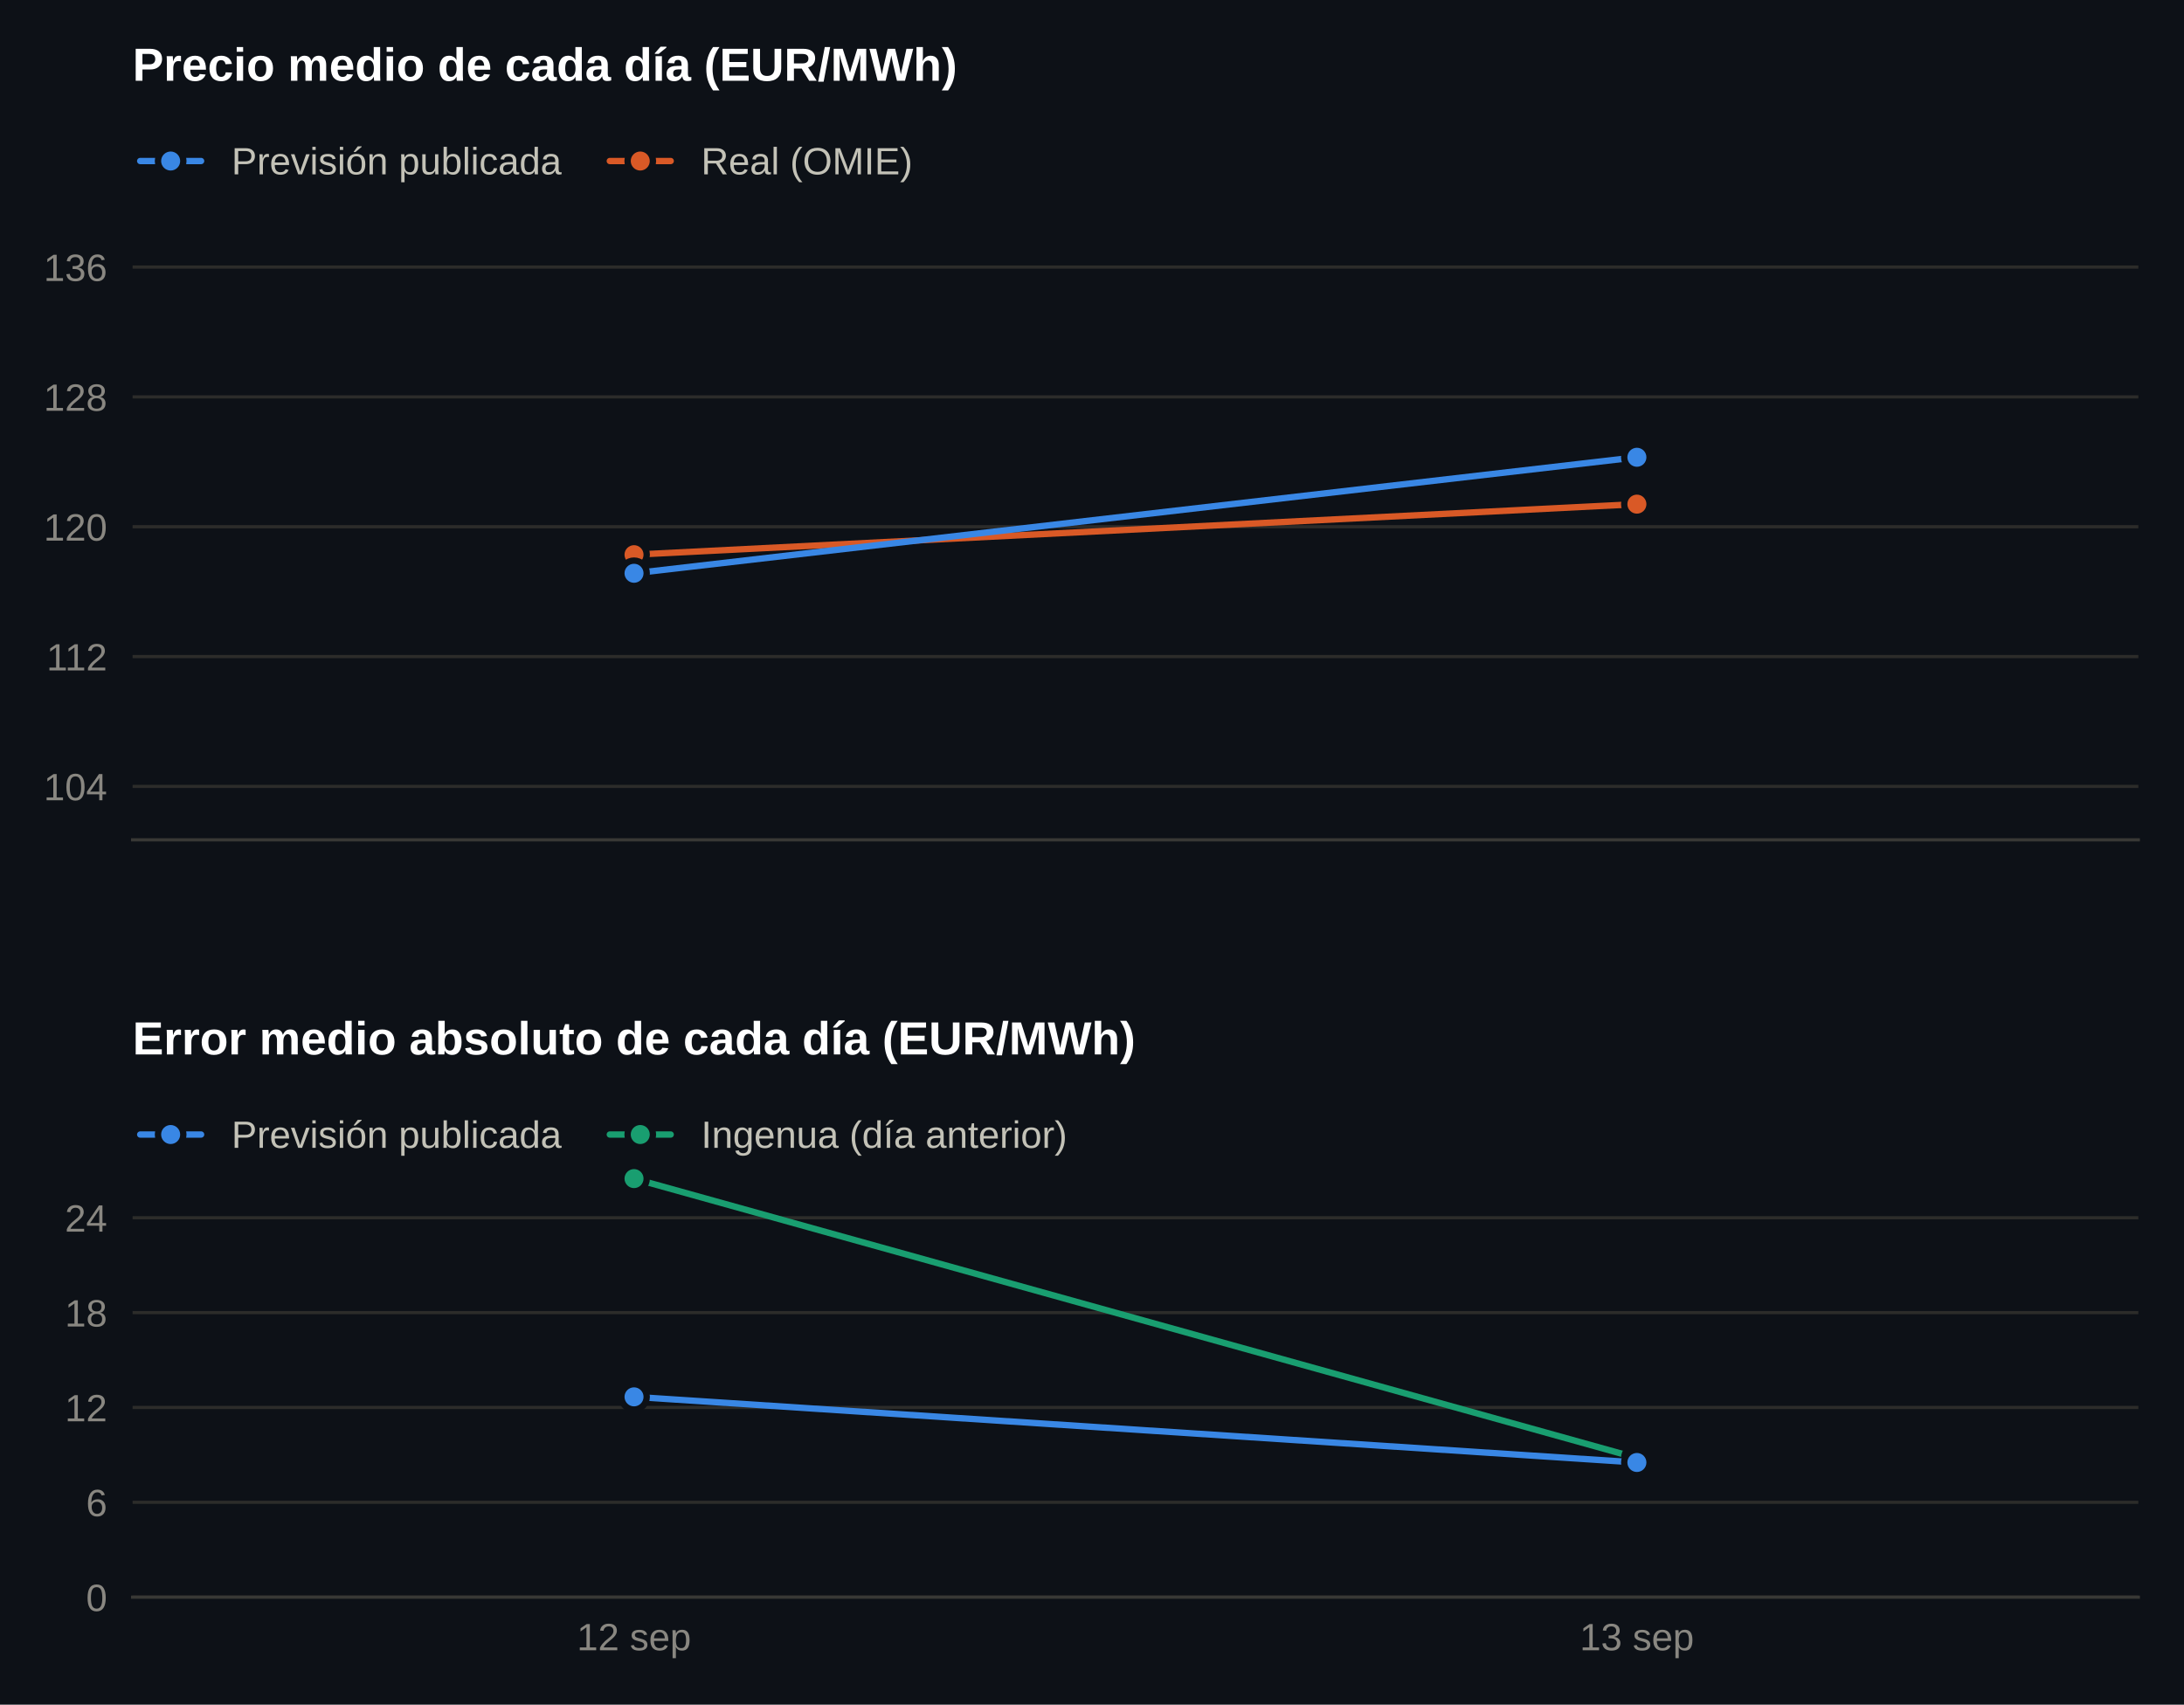
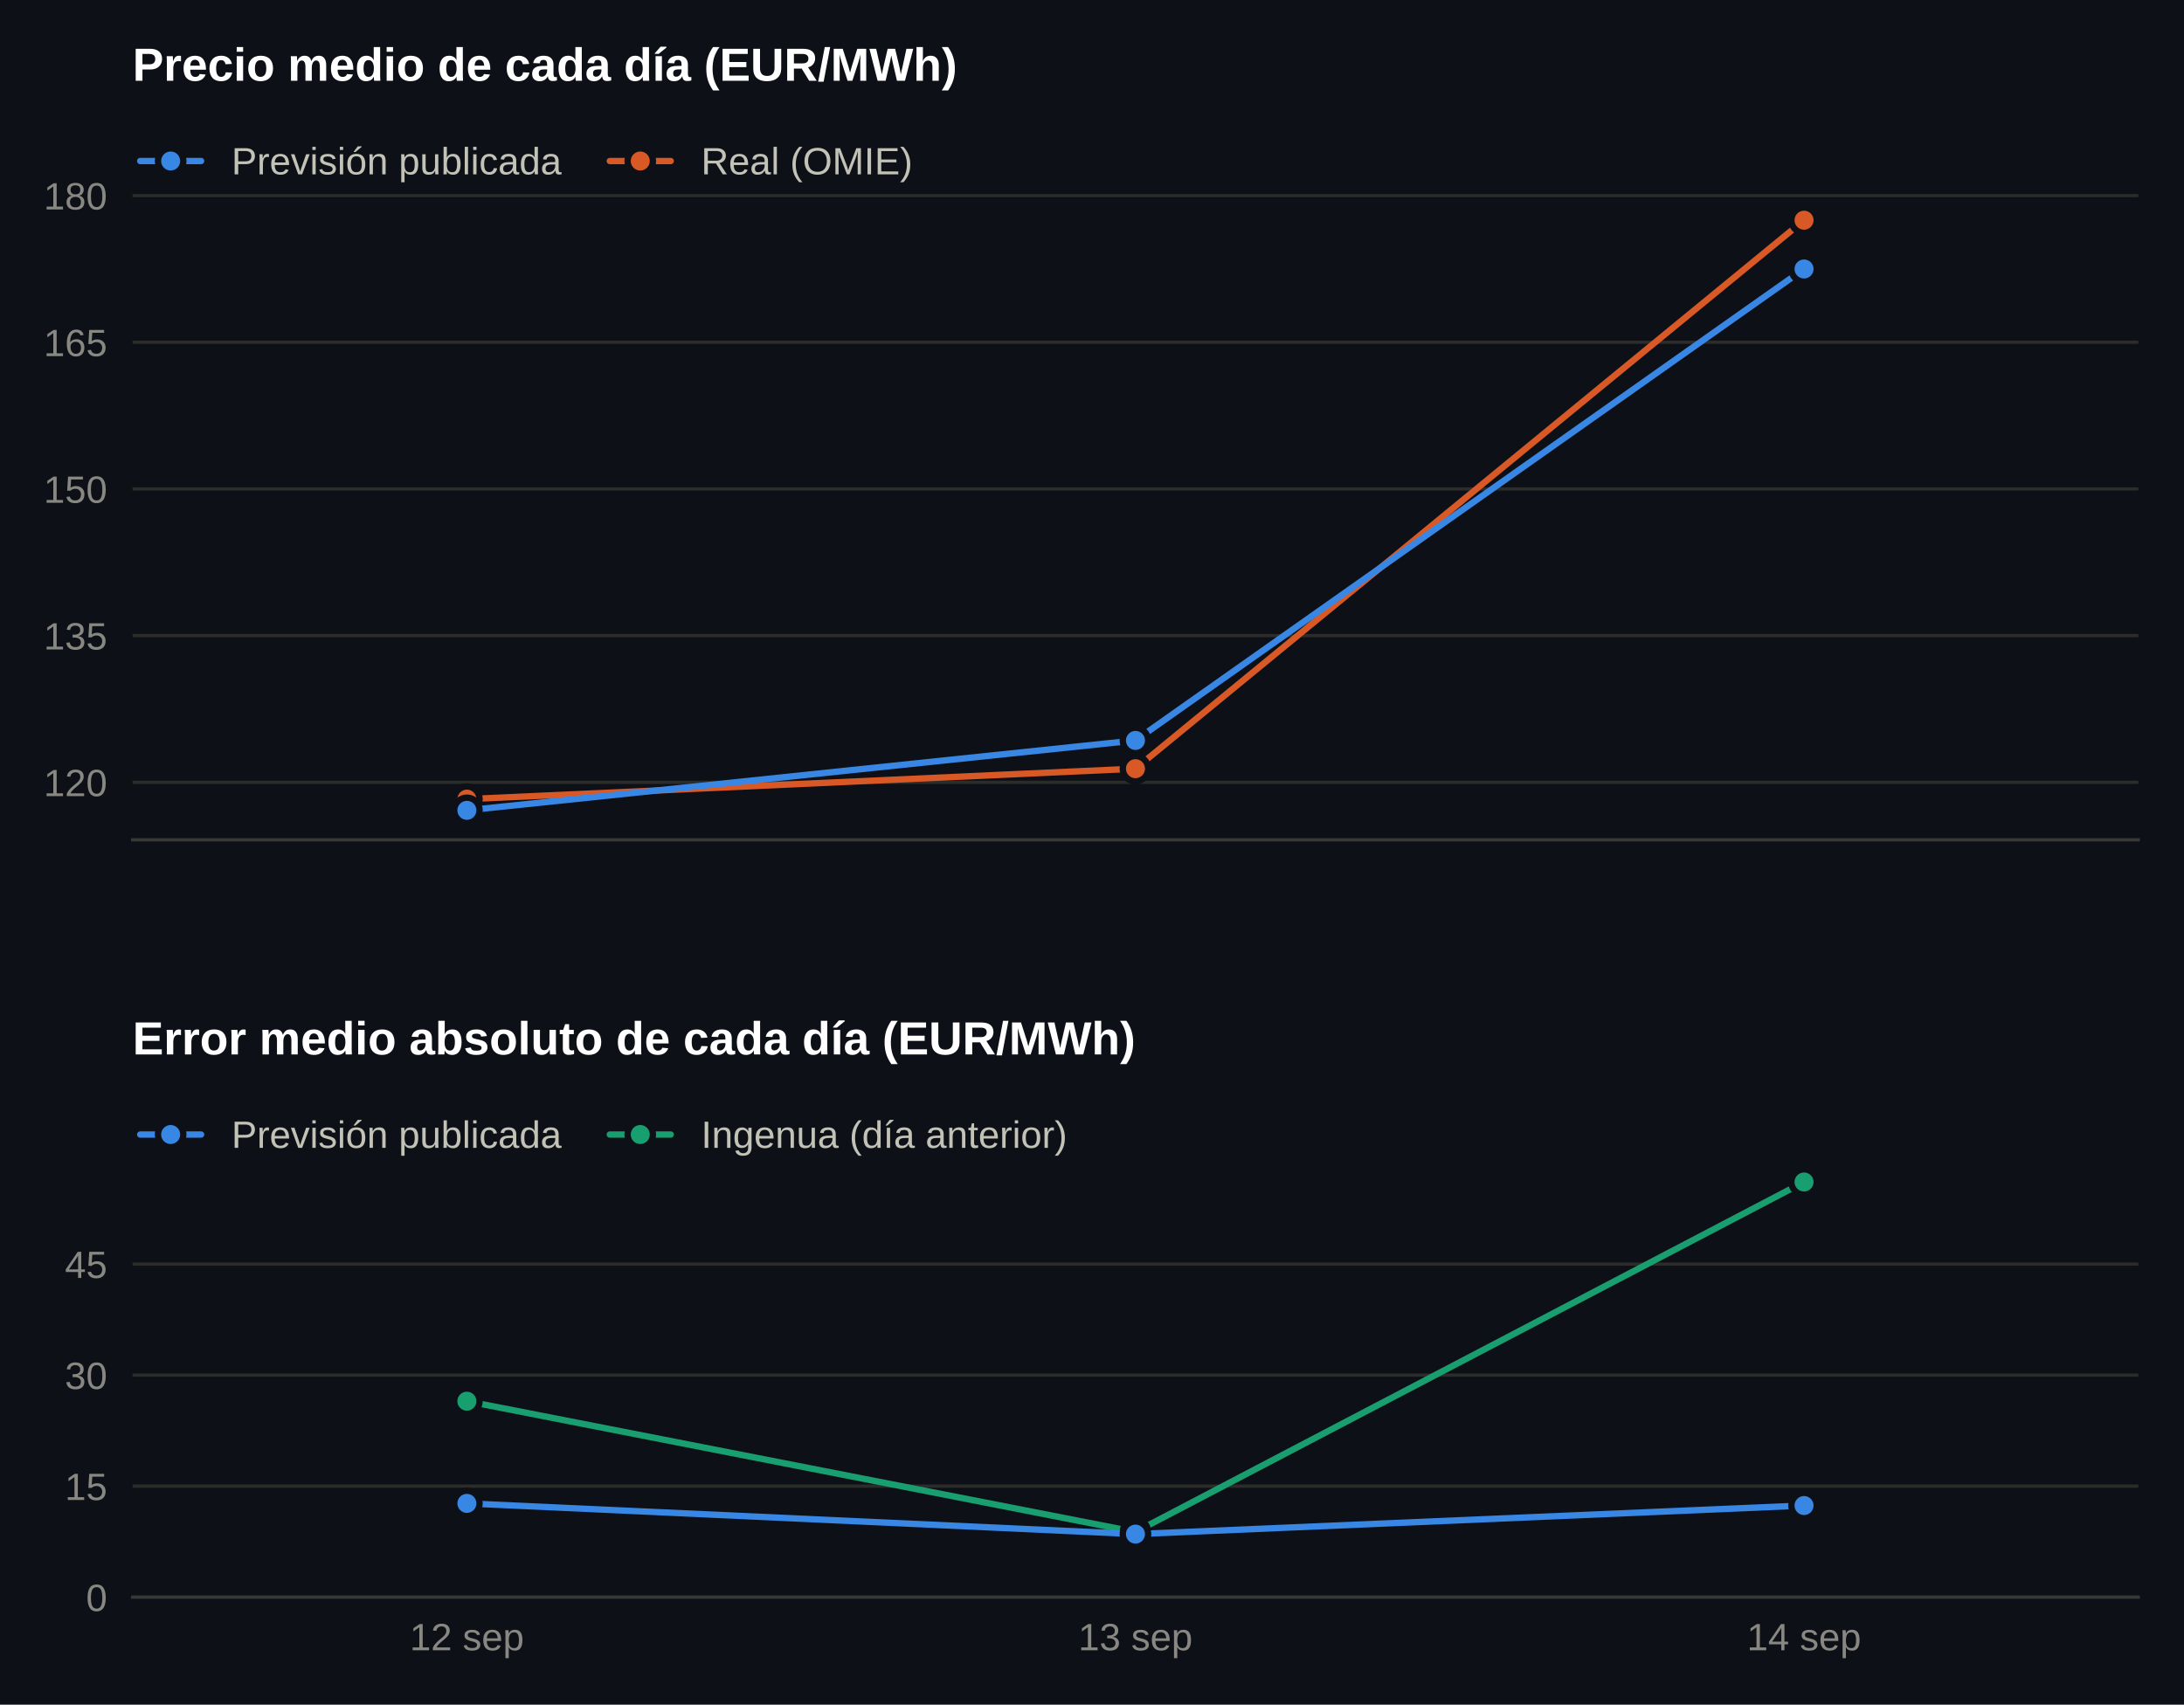
<svg xmlns="http://www.w3.org/2000/svg" xmlns:xlink="http://www.w3.org/1999/xlink" width="516.455pt" height="403.166pt" viewBox="0 0 516.455 403.166" version="1.1">
  <defs>
    <style type="text/css">*{stroke-linejoin: round; stroke-linecap: butt}</style>
  </defs>
  <g id="figure_1">
    <g id="patch_1">
      <path d="M 0 403.166  L 516.455 403.166  L 516.455 0  L 0 0  z " style="fill: #0d1117" />
    </g>
    <g id="axes_1">
      <g id="patch_2">
        <path d="M 31.355 198.629  L 505.655 198.629  L 505.655 45.103  L 31.355 45.103  z " style="fill: #0d1117" />
      </g>
      <g id="matplotlib.axis_1">
        <g id="xtick_1">
          <g id="line2d_1" />
        </g>
        <g id="xtick_2">
          <g id="line2d_2" />
        </g>
+         <g id="xtick_3">
+           <g id="line2d_3" />
+         </g>
      </g>
      <g id="matplotlib.axis_2">
        <g id="ytick_1">
-           <g id="line2d_3">
-             <path d="M 31.355 185.989  L 505.655 185.989  " clip-path="url(#pcca6787718)" style="fill: none; stroke: #2c2c2a; stroke-width: 0.75; stroke-linecap: square" />
-           </g>
-           <g id="line2d_4" />
+           <g id="line2d_4">
+             <path d="M 31.355 185.019  L 505.655 185.019  " clip-path="url(#pcca6787718)" style="fill: none; stroke: #2c2c2a; stroke-width: 0.75; stroke-linecap: square" />
+           </g>
+           <g id="line2d_5" />
          <g id="text_1">
-             <text style="font-size: 9px; font-family: 'Segoe UI', 'Helvetica Neue', 'Arial', 'DejaVu Sans', sans-serif; text-anchor: end; fill: #898781" x="25.355" y="189.265" transform="rotate(-0 25.35469 189.265)">104</text>
+             <text style="font-size: 9px; font-family: 'Segoe UI', 'Helvetica Neue', 'Arial', 'DejaVu Sans', sans-serif; text-anchor: end; fill: #898781" x="25.355" y="188.295" transform="rotate(-0 25.35469 188.2951)">120</text>
          </g>
        </g>
        <g id="ytick_2">
-           <g id="line2d_5">
-             <path d="M 31.355 155.284  L 505.655 155.284  " clip-path="url(#pcca6787718)" style="fill: none; stroke: #2c2c2a; stroke-width: 0.75; stroke-linecap: square" />
-           </g>
-           <g id="line2d_6" />
+           <g id="line2d_6">
+             <path d="M 31.355 150.329  L 505.655 150.329  " clip-path="url(#pcca6787718)" style="fill: none; stroke: #2c2c2a; stroke-width: 0.75; stroke-linecap: square" />
+           </g>
+           <g id="line2d_7" />
          <g id="text_2">
-             <text style="font-size: 9px; font-family: 'Segoe UI', 'Helvetica Neue', 'Arial', 'DejaVu Sans', sans-serif; text-anchor: end; fill: #898781" x="25.355" y="158.56" transform="rotate(-0 25.35469 158.5598)">112</text>
+             <text style="font-size: 9px; font-family: 'Segoe UI', 'Helvetica Neue', 'Arial', 'DejaVu Sans', sans-serif; text-anchor: end; fill: #898781" x="25.355" y="153.605" transform="rotate(-0 25.35469 153.6052)">135</text>
          </g>
        </g>
        <g id="ytick_3">
-           <g id="line2d_7">
-             <path d="M 31.355 124.578  L 505.655 124.578  " clip-path="url(#pcca6787718)" style="fill: none; stroke: #2c2c2a; stroke-width: 0.75; stroke-linecap: square" />
-           </g>
-           <g id="line2d_8" />
+           <g id="line2d_8">
+             <path d="M 31.355 115.639  L 505.655 115.639  " clip-path="url(#pcca6787718)" style="fill: none; stroke: #2c2c2a; stroke-width: 0.75; stroke-linecap: square" />
+           </g>
+           <g id="line2d_9" />
          <g id="text_3">
-             <text style="font-size: 9px; font-family: 'Segoe UI', 'Helvetica Neue', 'Arial', 'DejaVu Sans', sans-serif; text-anchor: end; fill: #898781" x="25.355" y="127.855" transform="rotate(-0 25.35469 127.8546)">120</text>
+             <text style="font-size: 9px; font-family: 'Segoe UI', 'Helvetica Neue', 'Arial', 'DejaVu Sans', sans-serif; text-anchor: end; fill: #898781" x="25.355" y="118.915" transform="rotate(-0 25.35469 118.9154)">150</text>
          </g>
        </g>
        <g id="ytick_4">
-           <g id="line2d_9">
-             <path d="M 31.355 93.873  L 505.655 93.873  " clip-path="url(#pcca6787718)" style="fill: none; stroke: #2c2c2a; stroke-width: 0.75; stroke-linecap: square" />
-           </g>
-           <g id="line2d_10" />
+           <g id="line2d_10">
+             <path d="M 31.355 80.949  L 505.655 80.949  " clip-path="url(#pcca6787718)" style="fill: none; stroke: #2c2c2a; stroke-width: 0.75; stroke-linecap: square" />
+           </g>
+           <g id="line2d_11" />
          <g id="text_4">
-             <text style="font-size: 9px; font-family: 'Segoe UI', 'Helvetica Neue', 'Arial', 'DejaVu Sans', sans-serif; text-anchor: end; fill: #898781" x="25.355" y="97.149" transform="rotate(-0 25.35469 97.14935)">128</text>
+             <text style="font-size: 9px; font-family: 'Segoe UI', 'Helvetica Neue', 'Arial', 'DejaVu Sans', sans-serif; text-anchor: end; fill: #898781" x="25.355" y="84.226" transform="rotate(-0 25.35469 84.22559)">165</text>
          </g>
        </g>
        <g id="ytick_5">
-           <g id="line2d_11">
-             <path d="M 31.355 63.168  L 505.655 63.168  " clip-path="url(#pcca6787718)" style="fill: none; stroke: #2c2c2a; stroke-width: 0.75; stroke-linecap: square" />
-           </g>
-           <g id="line2d_12" />
+           <g id="line2d_12">
+             <path d="M 31.355 46.26  L 505.655 46.26  " clip-path="url(#pcca6787718)" style="fill: none; stroke: #2c2c2a; stroke-width: 0.75; stroke-linecap: square" />
+           </g>
+           <g id="line2d_13" />
          <g id="text_5">
-             <text style="font-size: 9px; font-family: 'Segoe UI', 'Helvetica Neue', 'Arial', 'DejaVu Sans', sans-serif; text-anchor: end; fill: #898781" x="25.355" y="66.444" transform="rotate(-0 25.35469 66.44411)">136</text>
-           </g>
-         </g>
-       </g>
-       <g id="line2d_13">
-         <path d="M 149.93 131.188  L 387.08 119.233  " clip-path="url(#pcca6787718)" style="fill: none; stroke: #d95926; stroke-width: 1.5; stroke-linecap: round" />
+             <text style="font-size: 9px; font-family: 'Segoe UI', 'Helvetica Neue', 'Arial', 'DejaVu Sans', sans-serif; text-anchor: end; fill: #898781" x="25.355" y="49.536" transform="rotate(-0 25.35469 49.53576)">180</text>
+           </g>
+         </g>
+       </g>
+       <g id="line2d_14">
+         <path d="M 110.405 189.002  L 268.505 181.798  L 426.605 52.082  " clip-path="url(#pcca6787718)" style="fill: none; stroke: #d95926; stroke-width: 1.5; stroke-linecap: round" />
        <defs>
          <path id="m7afbdd8af4" d="M 0 3  C 0.796 3 1.559 2.684 2.121 2.121  C 2.684 1.559 3 0.796 3 0  C 3 -0.796 2.684 -1.559 2.121 -2.121  C 1.559 -2.684 0.796 -3 0 -3  C -0.796 -3 -1.559 -2.684 -2.121 -2.121  C -2.684 -1.559 -3 -0.796 -3 0  C -3 0.796 -2.684 1.559 -2.121 2.121  C -1.559 2.684 -0.796 3 0 3  z " style="stroke: #0d1117; stroke-width: 1.5" />
        </defs>
        <g clip-path="url(#pcca6787718)">
-           <use xlink:href="#m7afbdd8af4" x="149.93" y="131.188" style="fill: #d95926; stroke: #0d1117; stroke-width: 1.5" />
-           <use xlink:href="#m7afbdd8af4" x="387.08" y="119.233" style="fill: #d95926; stroke: #0d1117; stroke-width: 1.5" />
+           <use xlink:href="#m7afbdd8af4" x="110.405" y="189.002" style="fill: #d95926; stroke: #0d1117; stroke-width: 1.5" />
+           <use xlink:href="#m7afbdd8af4" x="268.505" y="181.798" style="fill: #d95926; stroke: #0d1117; stroke-width: 1.5" />
+           <use xlink:href="#m7afbdd8af4" x="426.605" y="52.082" style="fill: #d95926; stroke: #0d1117; stroke-width: 1.5" />
        </g>
      </g>
      <g id="patch_3">
        <path d="M 31.355 198.629  L 505.655 198.629  " style="fill: none; stroke: #383835; stroke-width: 0.75; stroke-linejoin: miter; stroke-linecap: square" />
      </g>
-       <g id="line2d_14">
-         <path d="M 149.93 135.585  L 387.08 108.148  " clip-path="url(#pcca6787718)" style="fill: none; stroke: #3987e5; stroke-width: 1.5; stroke-linecap: round" />
+       <g id="line2d_15">
+         <path d="M 110.405 191.651  L 268.505 175.119  L 426.605 63.616  " clip-path="url(#pcca6787718)" style="fill: none; stroke: #3987e5; stroke-width: 1.5; stroke-linecap: round" />
        <defs>
          <path id="m2481d50546" d="M 0 3  C 0.796 3 1.559 2.684 2.121 2.121  C 2.684 1.559 3 0.796 3 0  C 3 -0.796 2.684 -1.559 2.121 -2.121  C 1.559 -2.684 0.796 -3 0 -3  C -0.796 -3 -1.559 -2.684 -2.121 -2.121  C -2.684 -1.559 -3 -0.796 -3 0  C -3 0.796 -2.684 1.559 -2.121 2.121  C -1.559 2.684 -0.796 3 0 3  z " style="stroke: #0d1117; stroke-width: 1.5" />
        </defs>
        <g clip-path="url(#pcca6787718)">
-           <use xlink:href="#m2481d50546" x="149.93" y="135.585" style="fill: #3987e5; stroke: #0d1117; stroke-width: 1.5" />
-           <use xlink:href="#m2481d50546" x="387.08" y="108.148" style="fill: #3987e5; stroke: #0d1117; stroke-width: 1.5" />
+           <use xlink:href="#m2481d50546" x="110.405" y="191.651" style="fill: #3987e5; stroke: #0d1117; stroke-width: 1.5" />
+           <use xlink:href="#m2481d50546" x="268.505" y="175.119" style="fill: #3987e5; stroke: #0d1117; stroke-width: 1.5" />
+           <use xlink:href="#m2481d50546" x="426.605" y="63.616" style="fill: #3987e5; stroke: #0d1117; stroke-width: 1.5" />
        </g>
      </g>
      <g id="text_6">
        <text style="font-weight: 600; font-size: 11px; font-family: 'Segoe UI', 'Helvetica Neue', 'Arial', 'DejaVu Sans', sans-serif; text-anchor: start; fill: #ffffff" x="31.355" y="19.103" transform="rotate(-0 31.35469 19.10328)">Precio medio de cada día (EUR/MWh)</text>
      </g>
      <g id="legend_1">
-         <g id="line2d_15">
+         <g id="line2d_16">
          <path d="M 33.155 38.083  L 40.355 38.083  L 47.555 38.083  " style="fill: none; stroke: #3987e5; stroke-width: 1.5; stroke-linecap: round" />
          <g>
            <use xlink:href="#m2481d50546" x="40.355" y="38.083" style="fill: #3987e5; stroke: #0d1117; stroke-width: 1.5" />
          </g>
        </g>
        <g id="text_7">
          <text style="font-size: 9px; font-family: 'Segoe UI', 'Helvetica Neue', 'Arial', 'DejaVu Sans', sans-serif; text-anchor: start; fill: #c3c2b7" x="54.755" y="41.233" transform="rotate(-0 54.75469 41.23328)">Previsión publicada</text>
        </g>
-         <g id="line2d_16">
+         <g id="line2d_17">
          <path d="M 144.203 38.083  L 151.403 38.083  L 158.603 38.083  " style="fill: none; stroke: #d95926; stroke-width: 1.5; stroke-linecap: round" />
          <g>
            <use xlink:href="#m7afbdd8af4" x="151.403" y="38.083" style="fill: #d95926; stroke: #0d1117; stroke-width: 1.5" />
          </g>
        </g>
        <g id="text_8">
          <text style="font-size: 9px; font-family: 'Segoe UI', 'Helvetica Neue', 'Arial', 'DejaVu Sans', sans-serif; text-anchor: start; fill: #c3c2b7" x="165.803" y="41.233" transform="rotate(-0 165.8034 41.23328)">Real (OMIE)</text>
        </g>
      </g>
    </g>
    <g id="axes_2">
      <g id="patch_4">
        <path d="M 31.355 377.743  L 505.655 377.743  L 505.655 275.393  L 31.355 275.393  z " style="fill: #0d1117" />
      </g>
      <g id="matplotlib.axis_3">
-         <g id="xtick_3">
-           <g id="line2d_17" />
-           <g id="text_9">
-             <text style="font-size: 9px; font-family: 'Segoe UI', 'Helvetica Neue', 'Arial', 'DejaVu Sans', sans-serif; text-anchor: middle; fill: #898781" x="149.93" y="390.296" transform="rotate(-0 149.9297 390.2955)">12 sep</text>
-           </g>
-         </g>
        <g id="xtick_4">
          <g id="line2d_18" />
+           <g id="text_9">
+             <text style="font-size: 9px; font-family: 'Segoe UI', 'Helvetica Neue', 'Arial', 'DejaVu Sans', sans-serif; text-anchor: middle; fill: #898781" x="110.405" y="390.296" transform="rotate(-0 110.4047 390.2955)">12 sep</text>
+           </g>
+         </g>
+         <g id="xtick_5">
+           <g id="line2d_19" />
          <g id="text_10">
-             <text style="font-size: 9px; font-family: 'Segoe UI', 'Helvetica Neue', 'Arial', 'DejaVu Sans', sans-serif; text-anchor: middle; fill: #898781" x="387.08" y="390.296" transform="rotate(-0 387.0797 390.2955)">13 sep</text>
+             <text style="font-size: 9px; font-family: 'Segoe UI', 'Helvetica Neue', 'Arial', 'DejaVu Sans', sans-serif; text-anchor: middle; fill: #898781" x="268.505" y="390.296" transform="rotate(-0 268.5047 390.2955)">13 sep</text>
+           </g>
+         </g>
+         <g id="xtick_6">
+           <g id="line2d_20" />
+           <g id="text_11">
+             <text style="font-size: 9px; font-family: 'Segoe UI', 'Helvetica Neue', 'Arial', 'DejaVu Sans', sans-serif; text-anchor: middle; fill: #898781" x="426.605" y="390.296" transform="rotate(-0 426.6047 390.2955)">14 sep</text>
          </g>
        </g>
      </g>
      <g id="matplotlib.axis_4">
        <g id="ytick_6">
-           <g id="line2d_19">
+           <g id="line2d_21">
            <path d="M 31.355 377.743  L 505.655 377.743  " clip-path="url(#pa7844a86a4)" style="fill: none; stroke: #2c2c2a; stroke-width: 0.75; stroke-linecap: square" />
-           </g>
-           <g id="line2d_20" />
-           <g id="text_11">
-             <text style="font-size: 9px; font-family: 'Segoe UI', 'Helvetica Neue', 'Arial', 'DejaVu Sans', sans-serif; text-anchor: end; fill: #898781" x="25.355" y="381.019" transform="rotate(-0 25.35469 381.0194)">0</text>
-           </g>
-         </g>
-         <g id="ytick_7">
-           <g id="line2d_21">
-             <path d="M 31.355 355.31  L 505.655 355.31  " clip-path="url(#pa7844a86a4)" style="fill: none; stroke: #2c2c2a; stroke-width: 0.75; stroke-linecap: square" />
          </g>
          <g id="line2d_22" />
          <g id="text_12">
-             <text style="font-size: 9px; font-family: 'Segoe UI', 'Helvetica Neue', 'Arial', 'DejaVu Sans', sans-serif; text-anchor: end; fill: #898781" x="25.355" y="358.586" transform="rotate(-0 25.35469 358.5863)">6</text>
-           </g>
-         </g>
-         <g id="ytick_8">
+             <text style="font-size: 9px; font-family: 'Segoe UI', 'Helvetica Neue', 'Arial', 'DejaVu Sans', sans-serif; text-anchor: end; fill: #898781" x="25.355" y="381.019" transform="rotate(-0 25.35469 381.0194)">0</text>
+           </g>
+         </g>
+         <g id="ytick_7">
          <g id="line2d_23">
-             <path d="M 31.355 332.877  L 505.655 332.877  " clip-path="url(#pa7844a86a4)" style="fill: none; stroke: #2c2c2a; stroke-width: 0.75; stroke-linecap: square" />
+             <path d="M 31.355 351.485  L 505.655 351.485  " clip-path="url(#pa7844a86a4)" style="fill: none; stroke: #2c2c2a; stroke-width: 0.75; stroke-linecap: square" />
          </g>
          <g id="line2d_24" />
          <g id="text_13">
-             <text style="font-size: 9px; font-family: 'Segoe UI', 'Helvetica Neue', 'Arial', 'DejaVu Sans', sans-serif; text-anchor: end; fill: #898781" x="25.355" y="336.153" transform="rotate(-0 25.35469 336.1532)">12</text>
-           </g>
-         </g>
-         <g id="ytick_9">
+             <text style="font-size: 9px; font-family: 'Segoe UI', 'Helvetica Neue', 'Arial', 'DejaVu Sans', sans-serif; text-anchor: end; fill: #898781" x="25.355" y="354.761" transform="rotate(-0 25.35469 354.7614)">15</text>
+           </g>
+         </g>
+         <g id="ytick_8">
          <g id="line2d_25">
-             <path d="M 31.355 310.444  L 505.655 310.444  " clip-path="url(#pa7844a86a4)" style="fill: none; stroke: #2c2c2a; stroke-width: 0.75; stroke-linecap: square" />
+             <path d="M 31.355 325.227  L 505.655 325.227  " clip-path="url(#pa7844a86a4)" style="fill: none; stroke: #2c2c2a; stroke-width: 0.75; stroke-linecap: square" />
          </g>
          <g id="line2d_26" />
          <g id="text_14">
-             <text style="font-size: 9px; font-family: 'Segoe UI', 'Helvetica Neue', 'Arial', 'DejaVu Sans', sans-serif; text-anchor: end; fill: #898781" x="25.355" y="313.72" transform="rotate(-0 25.35469 313.7202)">18</text>
-           </g>
-         </g>
-         <g id="ytick_10">
+             <text style="font-size: 9px; font-family: 'Segoe UI', 'Helvetica Neue', 'Arial', 'DejaVu Sans', sans-serif; text-anchor: end; fill: #898781" x="25.355" y="328.503" transform="rotate(-0 25.35469 328.5034)">30</text>
+           </g>
+         </g>
+         <g id="ytick_9">
          <g id="line2d_27">
-             <path d="M 31.355 288.011  L 505.655 288.011  " clip-path="url(#pa7844a86a4)" style="fill: none; stroke: #2c2c2a; stroke-width: 0.75; stroke-linecap: square" />
+             <path d="M 31.355 298.969  L 505.655 298.969  " clip-path="url(#pa7844a86a4)" style="fill: none; stroke: #2c2c2a; stroke-width: 0.75; stroke-linecap: square" />
          </g>
          <g id="line2d_28" />
          <g id="text_15">
-             <text style="font-size: 9px; font-family: 'Segoe UI', 'Helvetica Neue', 'Arial', 'DejaVu Sans', sans-serif; text-anchor: end; fill: #898781" x="25.355" y="291.287" transform="rotate(-0 25.35469 291.2871)">24</text>
+             <text style="font-size: 9px; font-family: 'Segoe UI', 'Helvetica Neue', 'Arial', 'DejaVu Sans', sans-serif; text-anchor: end; fill: #898781" x="25.355" y="302.245" transform="rotate(-0 25.35469 302.2454)">45</text>
          </g>
        </g>
      </g>
      <g id="line2d_29">
-         <path d="M 149.93 278.75  L 387.08 344.816  " clip-path="url(#pa7844a86a4)" style="fill: none; stroke: #199e70; stroke-width: 1.5; stroke-linecap: round" />
+         <path d="M 110.405 331.394  L 268.505 362.327  L 426.605 279.556  " clip-path="url(#pa7844a86a4)" style="fill: none; stroke: #199e70; stroke-width: 1.5; stroke-linecap: round" />
        <defs>
          <path id="m3a2acce67b" d="M 0 3  C 0.796 3 1.559 2.684 2.121 2.121  C 2.684 1.559 3 0.796 3 0  C 3 -0.796 2.684 -1.559 2.121 -2.121  C 1.559 -2.684 0.796 -3 0 -3  C -0.796 -3 -1.559 -2.684 -2.121 -2.121  C -2.684 -1.559 -3 -0.796 -3 0  C -3 0.796 -2.684 1.559 -2.121 2.121  C -1.559 2.684 -0.796 3 0 3  z " style="stroke: #0d1117; stroke-width: 1.5" />
        </defs>
        <g clip-path="url(#pa7844a86a4)">
-           <use xlink:href="#m3a2acce67b" x="149.93" y="278.75" style="fill: #199e70; stroke: #0d1117; stroke-width: 1.5" />
-           <use xlink:href="#m3a2acce67b" x="387.08" y="344.816" style="fill: #199e70; stroke: #0d1117; stroke-width: 1.5" />
+           <use xlink:href="#m3a2acce67b" x="110.405" y="331.394" style="fill: #199e70; stroke: #0d1117; stroke-width: 1.5" />
+           <use xlink:href="#m3a2acce67b" x="268.505" y="362.327" style="fill: #199e70; stroke: #0d1117; stroke-width: 1.5" />
+           <use xlink:href="#m3a2acce67b" x="426.605" y="279.556" style="fill: #199e70; stroke: #0d1117; stroke-width: 1.5" />
        </g>
      </g>
      <g id="patch_5">
        <path d="M 31.355 377.743  L 505.655 377.743  " style="fill: none; stroke: #383835; stroke-width: 0.75; stroke-linejoin: miter; stroke-linecap: square" />
      </g>
      <g id="line2d_30">
-         <path d="M 149.93 330.367  L 387.08 345.889  " clip-path="url(#pa7844a86a4)" style="fill: none; stroke: #3987e5; stroke-width: 1.5; stroke-linecap: round" />
+         <path d="M 110.405 355.562  L 268.505 362.829  L 426.605 356.072  " clip-path="url(#pa7844a86a4)" style="fill: none; stroke: #3987e5; stroke-width: 1.5; stroke-linecap: round" />
        <g clip-path="url(#pa7844a86a4)">
-           <use xlink:href="#m2481d50546" x="149.93" y="330.367" style="fill: #3987e5; stroke: #0d1117; stroke-width: 1.5" />
-           <use xlink:href="#m2481d50546" x="387.08" y="345.889" style="fill: #3987e5; stroke: #0d1117; stroke-width: 1.5" />
+           <use xlink:href="#m2481d50546" x="110.405" y="355.562" style="fill: #3987e5; stroke: #0d1117; stroke-width: 1.5" />
+           <use xlink:href="#m2481d50546" x="268.505" y="362.829" style="fill: #3987e5; stroke: #0d1117; stroke-width: 1.5" />
+           <use xlink:href="#m2481d50546" x="426.605" y="356.072" style="fill: #3987e5; stroke: #0d1117; stroke-width: 1.5" />
        </g>
      </g>
      <g id="text_16">
        <text style="font-weight: 600; font-size: 11px; font-family: 'Segoe UI', 'Helvetica Neue', 'Arial', 'DejaVu Sans', sans-serif; text-anchor: start; fill: #ffffff" x="31.355" y="249.393" transform="rotate(-0 31.35469 249.3925)">Error medio absoluto de cada día (EUR/MWh)</text>
      </g>
      <g id="legend_2">
        <g id="line2d_31">
          <path d="M 33.155 268.325  L 40.355 268.325  L 47.555 268.325  " style="fill: none; stroke: #3987e5; stroke-width: 1.5; stroke-linecap: round" />
          <g>
            <use xlink:href="#m2481d50546" x="40.355" y="268.325" style="fill: #3987e5; stroke: #0d1117; stroke-width: 1.5" />
          </g>
        </g>
        <g id="text_17">
          <text style="font-size: 9px; font-family: 'Segoe UI', 'Helvetica Neue', 'Arial', 'DejaVu Sans', sans-serif; text-anchor: start; fill: #c3c2b7" x="54.755" y="271.475" transform="rotate(-0 54.75469 271.4747)">Previsión publicada</text>
        </g>
        <g id="line2d_32">
          <path d="M 144.203 268.325  L 151.403 268.325  L 158.603 268.325  " style="fill: none; stroke: #199e70; stroke-width: 1.5; stroke-linecap: round" />
          <g>
            <use xlink:href="#m3a2acce67b" x="151.403" y="268.325" style="fill: #199e70; stroke: #0d1117; stroke-width: 1.5" />
          </g>
        </g>
        <g id="text_18">
          <text style="font-size: 9px; font-family: 'Segoe UI', 'Helvetica Neue', 'Arial', 'DejaVu Sans', sans-serif; text-anchor: start; fill: #c3c2b7" x="165.803" y="271.475" transform="rotate(-0 165.8034 271.4747)">Ingenua (día anterior)</text>
        </g>
      </g>
    </g>
  </g>
  <defs>
    <clipPath id="pcca6787718">
      <rect x="31.355" y="45.103" width="474.3" height="153.526" />
    </clipPath>
    <clipPath id="pa7844a86a4">
      <rect x="31.355" y="275.393" width="474.3" height="102.351" />
    </clipPath>
  </defs>
</svg>
